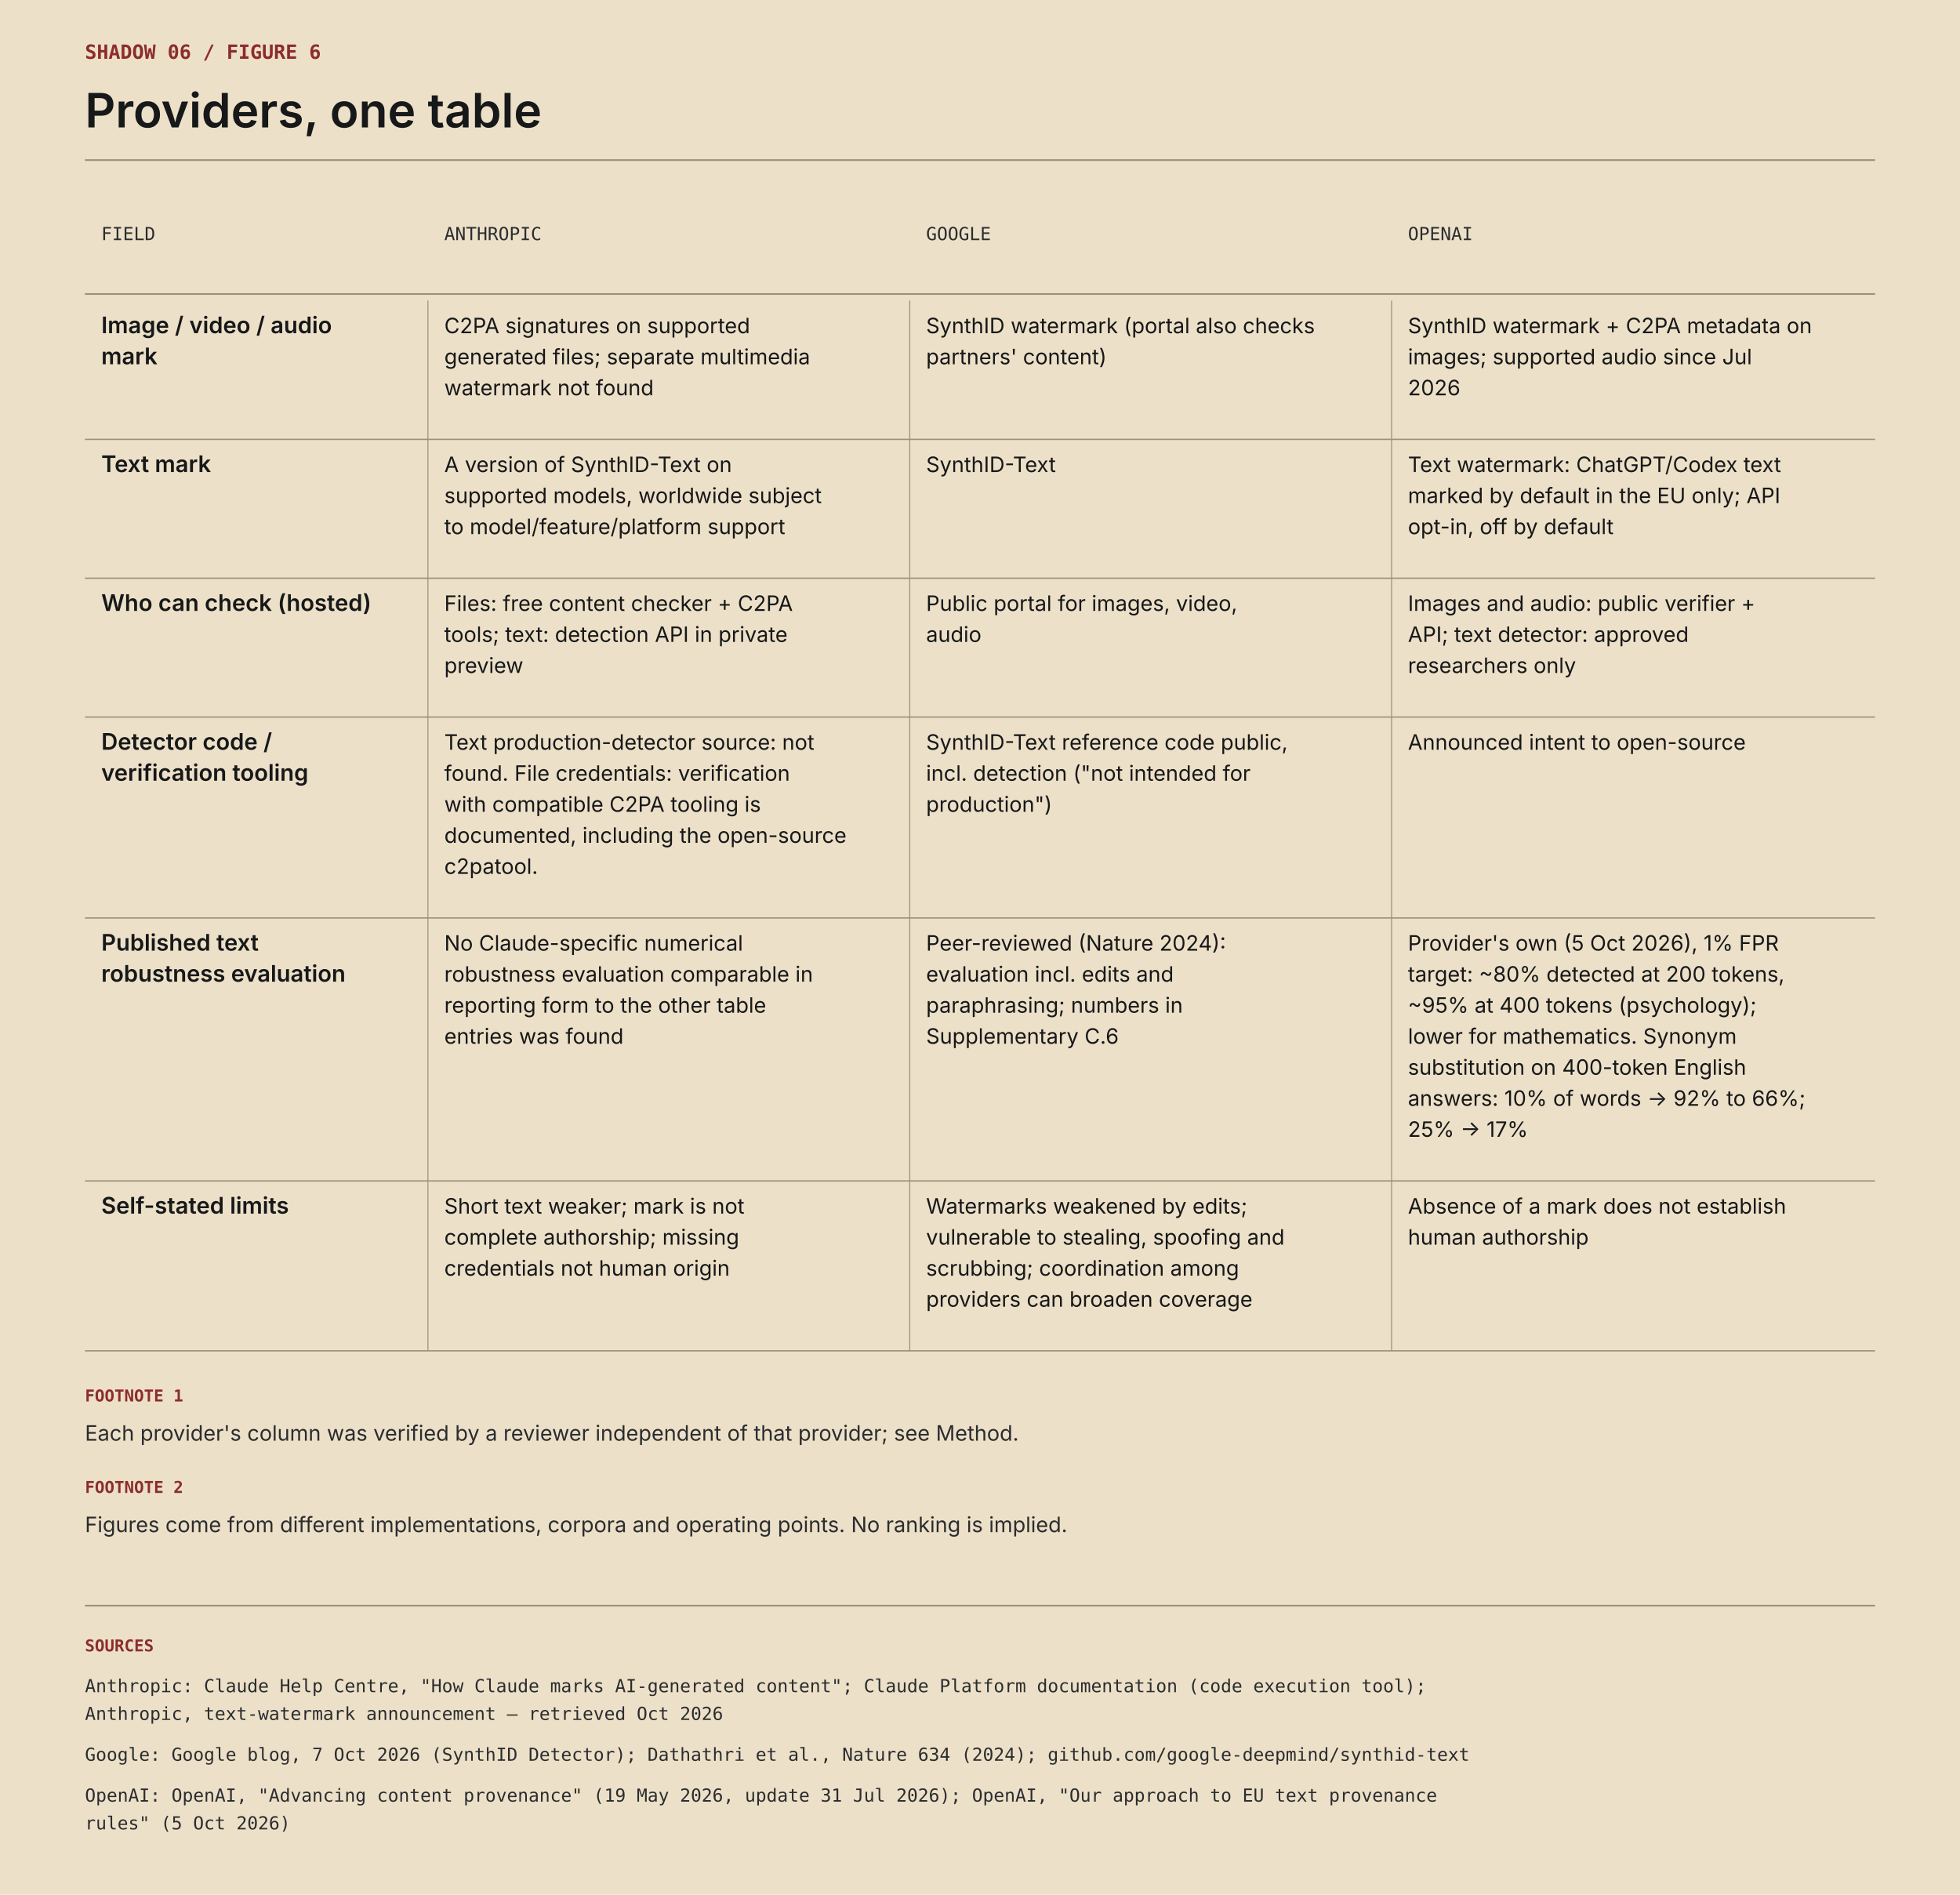
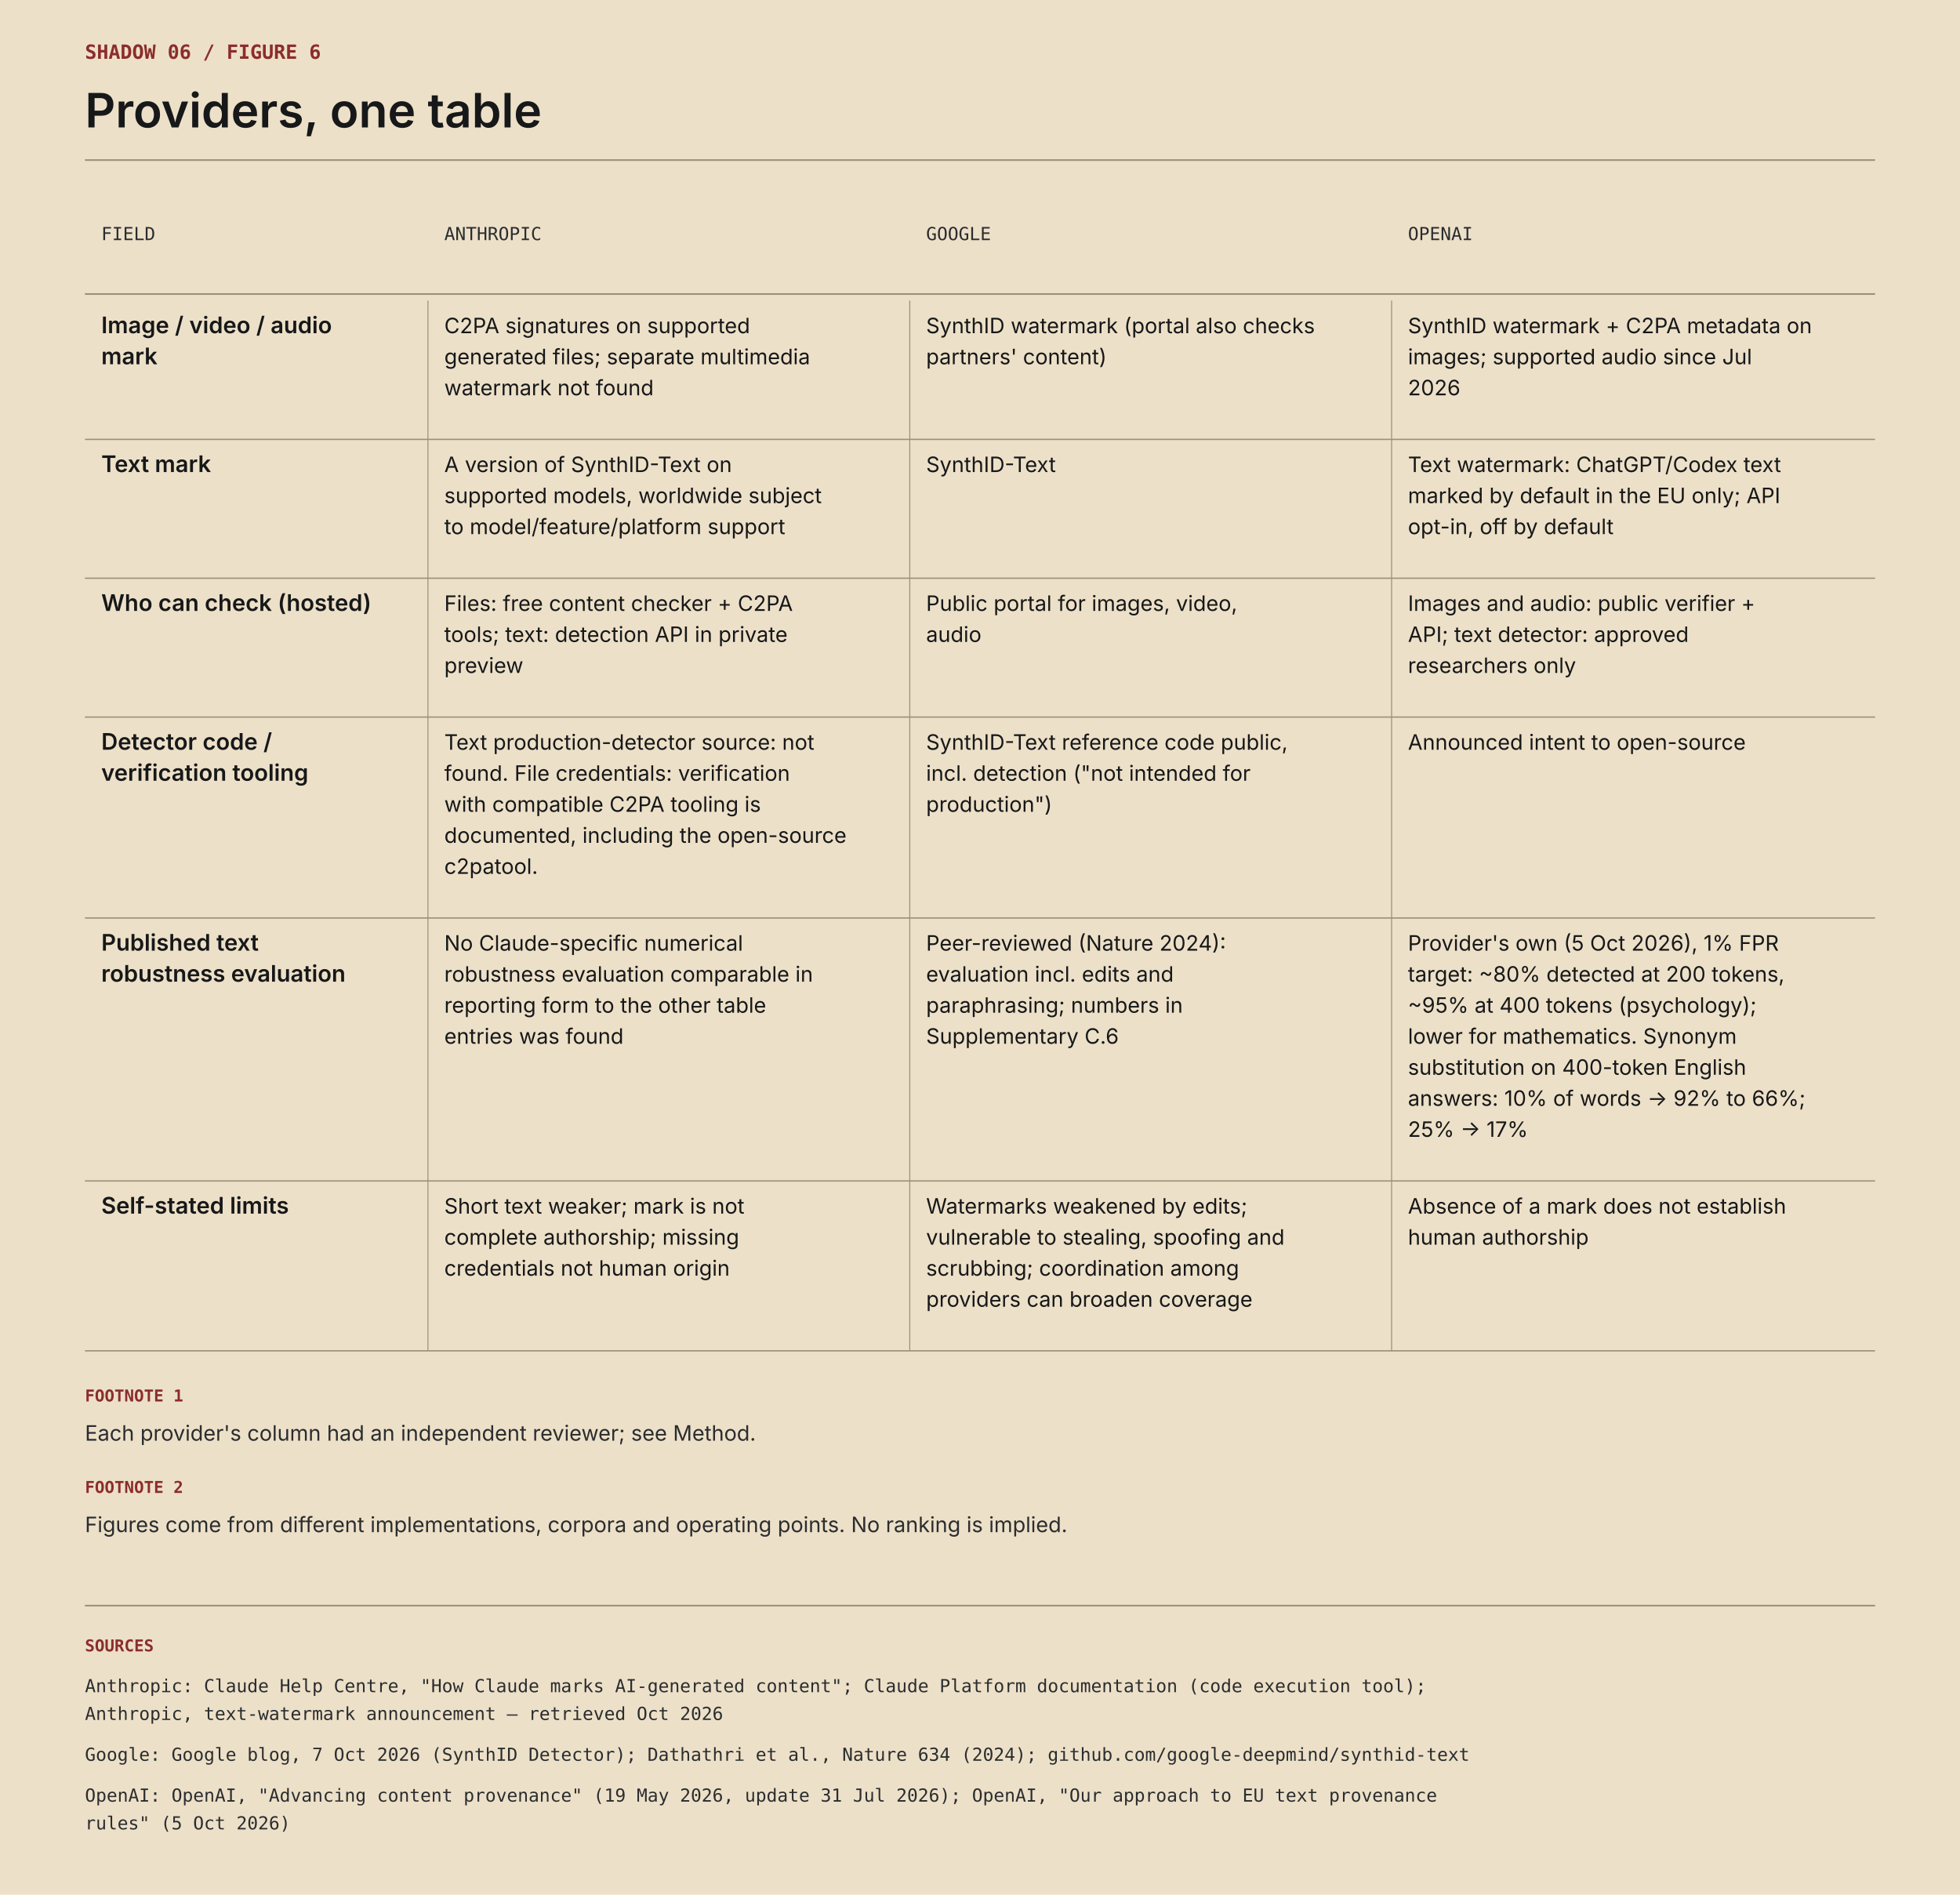
<svg xmlns="http://www.w3.org/2000/svg" width="1200" height="1160" viewBox="0 0 1200 1160" role="img" aria-labelledby="title desc">
  <rect width="1200" height="1160" fill="#EDE0C8" />
  <text x="52" y="36" fill="#8B2D2D" font-family="JetBrains Mono,monospace" font-size="12" font-weight="600" text-anchor="start">SHADOW 06  /  FIGURE 6</text>
  <text x="52" y="78" fill="#161819" font-family="Inter,Arial,sans-serif" font-size="29" font-weight="600" text-anchor="start">Providers, one table</text>
  <line x1="52" y1="98" x2="1148" y2="98" stroke="#9C907A" stroke-width="1" />
  <text x="62" y="147" fill="#2A2D2F" font-family="JetBrains Mono,monospace" font-size="11" font-weight="400" text-anchor="start">FIELD</text>
  <text x="272" y="147" fill="#2A2D2F" font-family="JetBrains Mono,monospace" font-size="11" font-weight="400" text-anchor="start">ANTHROPIC</text>
  <text x="567" y="147" fill="#2A2D2F" font-family="JetBrains Mono,monospace" font-size="11" font-weight="400" text-anchor="start">GOOGLE</text>
  <text x="862" y="147" fill="#2A2D2F" font-family="JetBrains Mono,monospace" font-size="11" font-weight="400" text-anchor="start">OPENAI</text>
  <line x1="52" y1="180" x2="1148" y2="180" stroke="#9C907A" stroke-width="1" />
  <g data-row="0" data-field="field" data-value="Image / video / audio mark">
    <text x="62" y="204" fill="#161819" font-family="Inter,Arial,sans-serif" font-size="14" font-weight="600" text-anchor="start">Image / video / audio</text>
    <text x="62" y="223" fill="#161819" font-family="Inter,Arial,sans-serif" font-size="14" font-weight="600" text-anchor="start">mark</text>
  </g>
  <line x1="262" y1="184" x2="262" y2="269" stroke="#9C907A" stroke-width="0.6" />
  <g data-row="0" data-field="anthropic" data-value="C2PA signatures on supported generated files; separate multimedia watermark not found">
    <text x="272" y="204" fill="#161819" font-family="Inter,Arial,sans-serif" font-size="13" font-weight="400" text-anchor="start">C2PA signatures on supported</text>
    <text x="272" y="223" fill="#161819" font-family="Inter,Arial,sans-serif" font-size="13" font-weight="400" text-anchor="start">generated files; separate multimedia</text>
    <text x="272" y="242" fill="#161819" font-family="Inter,Arial,sans-serif" font-size="13" font-weight="400" text-anchor="start">watermark not found</text>
  </g>
  <line x1="557" y1="184" x2="557" y2="269" stroke="#9C907A" stroke-width="0.6" />
  <g data-row="0" data-field="google" data-value="SynthID watermark (portal also checks partners' content)">
    <text x="567" y="204" fill="#161819" font-family="Inter,Arial,sans-serif" font-size="13" font-weight="400" text-anchor="start">SynthID watermark (portal also checks</text>
    <text x="567" y="223" fill="#161819" font-family="Inter,Arial,sans-serif" font-size="13" font-weight="400" text-anchor="start">partners' content)</text>
  </g>
  <line x1="852" y1="184" x2="852" y2="269" stroke="#9C907A" stroke-width="0.6" />
  <g data-row="0" data-field="openai" data-value="SynthID watermark + C2PA metadata on images; supported audio since Jul 2026">
    <text x="862" y="204" fill="#161819" font-family="Inter,Arial,sans-serif" font-size="13" font-weight="400" text-anchor="start">SynthID watermark + C2PA metadata on</text>
    <text x="862" y="223" fill="#161819" font-family="Inter,Arial,sans-serif" font-size="13" font-weight="400" text-anchor="start">images; supported audio since Jul</text>
    <text x="862" y="242" fill="#161819" font-family="Inter,Arial,sans-serif" font-size="13" font-weight="400" text-anchor="start">2026</text>
  </g>
  <line x1="52" y1="269" x2="1148" y2="269" stroke="#9C907A" stroke-width="0.8" />
  <g data-row="1" data-field="field" data-value="Text mark">
    <text x="62" y="289" fill="#161819" font-family="Inter,Arial,sans-serif" font-size="14" font-weight="600" text-anchor="start">Text mark</text>
  </g>
  <line x1="262" y1="269" x2="262" y2="354" stroke="#9C907A" stroke-width="0.6" />
  <g data-row="1" data-field="anthropic" data-value="A version of SynthID-Text on supported models, worldwide subject to model/feature/platform support">
    <text x="272" y="289" fill="#161819" font-family="Inter,Arial,sans-serif" font-size="13" font-weight="400" text-anchor="start">A version of SynthID-Text on</text>
    <text x="272" y="308" fill="#161819" font-family="Inter,Arial,sans-serif" font-size="13" font-weight="400" text-anchor="start">supported models, worldwide subject</text>
    <text x="272" y="327" fill="#161819" font-family="Inter,Arial,sans-serif" font-size="13" font-weight="400" text-anchor="start">to model/feature/platform support</text>
  </g>
  <line x1="557" y1="269" x2="557" y2="354" stroke="#9C907A" stroke-width="0.6" />
  <g data-row="1" data-field="google" data-value="SynthID-Text">
    <text x="567" y="289" fill="#161819" font-family="Inter,Arial,sans-serif" font-size="13" font-weight="400" text-anchor="start">SynthID-Text</text>
  </g>
  <line x1="852" y1="269" x2="852" y2="354" stroke="#9C907A" stroke-width="0.6" />
  <g data-row="1" data-field="openai" data-value="Text watermark: ChatGPT/Codex text marked by default in the EU only; API opt-in, off by default">
    <text x="862" y="289" fill="#161819" font-family="Inter,Arial,sans-serif" font-size="13" font-weight="400" text-anchor="start">Text watermark: ChatGPT/Codex text</text>
    <text x="862" y="308" fill="#161819" font-family="Inter,Arial,sans-serif" font-size="13" font-weight="400" text-anchor="start">marked by default in the EU only; API</text>
    <text x="862" y="327" fill="#161819" font-family="Inter,Arial,sans-serif" font-size="13" font-weight="400" text-anchor="start">opt-in, off by default</text>
  </g>
  <line x1="52" y1="354" x2="1148" y2="354" stroke="#9C907A" stroke-width="0.8" />
  <g data-row="2" data-field="field" data-value="Who can check (hosted)">
    <text x="62" y="374" fill="#161819" font-family="Inter,Arial,sans-serif" font-size="14" font-weight="600" text-anchor="start">Who can check (hosted)</text>
  </g>
  <line x1="262" y1="354" x2="262" y2="439" stroke="#9C907A" stroke-width="0.6" />
  <g data-row="2" data-field="anthropic" data-value="Files: free content checker + C2PA tools; text: detection API in private preview">
    <text x="272" y="374" fill="#161819" font-family="Inter,Arial,sans-serif" font-size="13" font-weight="400" text-anchor="start">Files: free content checker + C2PA</text>
    <text x="272" y="393" fill="#161819" font-family="Inter,Arial,sans-serif" font-size="13" font-weight="400" text-anchor="start">tools; text: detection API in private</text>
    <text x="272" y="412" fill="#161819" font-family="Inter,Arial,sans-serif" font-size="13" font-weight="400" text-anchor="start">preview</text>
  </g>
  <line x1="557" y1="354" x2="557" y2="439" stroke="#9C907A" stroke-width="0.6" />
  <g data-row="2" data-field="google" data-value="Public portal for images, video, audio">
    <text x="567" y="374" fill="#161819" font-family="Inter,Arial,sans-serif" font-size="13" font-weight="400" text-anchor="start">Public portal for images, video,</text>
    <text x="567" y="393" fill="#161819" font-family="Inter,Arial,sans-serif" font-size="13" font-weight="400" text-anchor="start">audio</text>
  </g>
  <line x1="852" y1="354" x2="852" y2="439" stroke="#9C907A" stroke-width="0.6" />
  <g data-row="2" data-field="openai" data-value="Images and audio: public verifier + API; text detector: approved researchers only">
    <text x="862" y="374" fill="#161819" font-family="Inter,Arial,sans-serif" font-size="13" font-weight="400" text-anchor="start">Images and audio: public verifier +</text>
    <text x="862" y="393" fill="#161819" font-family="Inter,Arial,sans-serif" font-size="13" font-weight="400" text-anchor="start">API; text detector: approved</text>
    <text x="862" y="412" fill="#161819" font-family="Inter,Arial,sans-serif" font-size="13" font-weight="400" text-anchor="start">researchers only</text>
  </g>
  <line x1="52" y1="439" x2="1148" y2="439" stroke="#9C907A" stroke-width="0.8" />
  <g data-row="3" data-field="field" data-value="Detector code / verification tooling">
    <text x="62" y="459" fill="#161819" font-family="Inter,Arial,sans-serif" font-size="14" font-weight="600" text-anchor="start">Detector code /</text>
    <text x="62" y="478" fill="#161819" font-family="Inter,Arial,sans-serif" font-size="14" font-weight="600" text-anchor="start">verification tooling</text>
  </g>
  <line x1="262" y1="439" x2="262" y2="562" stroke="#9C907A" stroke-width="0.6" />
  <g data-row="3" data-field="anthropic" data-value="Text production-detector source: not found. File credentials: verification with compatible C2PA tooling is documented, including the open-source c2patool.">
    <text x="272" y="459" fill="#161819" font-family="Inter,Arial,sans-serif" font-size="13" font-weight="400" text-anchor="start">Text production-detector source: not</text>
    <text x="272" y="478" fill="#161819" font-family="Inter,Arial,sans-serif" font-size="13" font-weight="400" text-anchor="start">found. File credentials: verification</text>
    <text x="272" y="497" fill="#161819" font-family="Inter,Arial,sans-serif" font-size="13" font-weight="400" text-anchor="start">with compatible C2PA tooling is</text>
    <text x="272" y="516" fill="#161819" font-family="Inter,Arial,sans-serif" font-size="13" font-weight="400" text-anchor="start">documented, including the open-source</text>
    <text x="272" y="535" fill="#161819" font-family="Inter,Arial,sans-serif" font-size="13" font-weight="400" text-anchor="start">c2patool.</text>
  </g>
  <line x1="557" y1="439" x2="557" y2="562" stroke="#9C907A" stroke-width="0.6" />
  <g data-row="3" data-field="google" data-value="SynthID-Text reference code public, incl. detection (&quot;not intended for production&quot;)">
    <text x="567" y="459" fill="#161819" font-family="Inter,Arial,sans-serif" font-size="13" font-weight="400" text-anchor="start">SynthID-Text reference code public,</text>
    <text x="567" y="478" fill="#161819" font-family="Inter,Arial,sans-serif" font-size="13" font-weight="400" text-anchor="start">incl. detection ("not intended for</text>
    <text x="567" y="497" fill="#161819" font-family="Inter,Arial,sans-serif" font-size="13" font-weight="400" text-anchor="start">production")</text>
  </g>
  <line x1="852" y1="439" x2="852" y2="562" stroke="#9C907A" stroke-width="0.6" />
  <g data-row="3" data-field="openai" data-value="Announced intent to open-source">
    <text x="862" y="459" fill="#161819" font-family="Inter,Arial,sans-serif" font-size="13" font-weight="400" text-anchor="start">Announced intent to open-source</text>
  </g>
  <line x1="52" y1="562" x2="1148" y2="562" stroke="#9C907A" stroke-width="0.8" />
  <g data-row="4" data-field="field" data-value="Published text robustness evaluation">
    <text x="62" y="582" fill="#161819" font-family="Inter,Arial,sans-serif" font-size="14" font-weight="600" text-anchor="start">Published text</text>
    <text x="62" y="601" fill="#161819" font-family="Inter,Arial,sans-serif" font-size="14" font-weight="600" text-anchor="start">robustness evaluation</text>
  </g>
  <line x1="262" y1="562" x2="262" y2="723" stroke="#9C907A" stroke-width="0.6" />
  <g data-row="4" data-field="anthropic" data-value="No Claude-specific numerical robustness evaluation comparable in reporting form to the other table entries was found">
    <text x="272" y="582" fill="#161819" font-family="Inter,Arial,sans-serif" font-size="13" font-weight="400" text-anchor="start">No Claude-specific numerical</text>
    <text x="272" y="601" fill="#161819" font-family="Inter,Arial,sans-serif" font-size="13" font-weight="400" text-anchor="start">robustness evaluation comparable in</text>
    <text x="272" y="620" fill="#161819" font-family="Inter,Arial,sans-serif" font-size="13" font-weight="400" text-anchor="start">reporting form to the other table</text>
    <text x="272" y="639" fill="#161819" font-family="Inter,Arial,sans-serif" font-size="13" font-weight="400" text-anchor="start">entries was found</text>
  </g>
  <line x1="557" y1="562" x2="557" y2="723" stroke="#9C907A" stroke-width="0.6" />
  <g data-row="4" data-field="google" data-value="Peer-reviewed (Nature 2024): evaluation incl. edits and paraphrasing; numbers in Supplementary C.6">
    <text x="567" y="582" fill="#161819" font-family="Inter,Arial,sans-serif" font-size="13" font-weight="400" text-anchor="start">Peer-reviewed (Nature 2024):</text>
    <text x="567" y="601" fill="#161819" font-family="Inter,Arial,sans-serif" font-size="13" font-weight="400" text-anchor="start">evaluation incl. edits and</text>
    <text x="567" y="620" fill="#161819" font-family="Inter,Arial,sans-serif" font-size="13" font-weight="400" text-anchor="start">paraphrasing; numbers in</text>
    <text x="567" y="639" fill="#161819" font-family="Inter,Arial,sans-serif" font-size="13" font-weight="400" text-anchor="start">Supplementary C.6</text>
  </g>
  <line x1="852" y1="562" x2="852" y2="723" stroke="#9C907A" stroke-width="0.6" />
  <g data-row="4" data-field="openai" data-value="Provider's own (5 Oct 2026), 1% FPR target: ~80% detected at 200 tokens, ~95% at 400 tokens (psychology); lower for mathematics. Synonym substitution on 400-token English answers: 10% of words → 92% to 66%; 25% → 17%">
    <text x="862" y="582" fill="#161819" font-family="Inter,Arial,sans-serif" font-size="13" font-weight="400" text-anchor="start">Provider's own (5 Oct 2026), 1% FPR</text>
    <text x="862" y="601" fill="#161819" font-family="Inter,Arial,sans-serif" font-size="13" font-weight="400" text-anchor="start">target: ~80% detected at 200 tokens,</text>
    <text x="862" y="620" fill="#161819" font-family="Inter,Arial,sans-serif" font-size="13" font-weight="400" text-anchor="start">~95% at 400 tokens (psychology);</text>
    <text x="862" y="639" fill="#161819" font-family="Inter,Arial,sans-serif" font-size="13" font-weight="400" text-anchor="start">lower for mathematics. Synonym</text>
    <text x="862" y="658" fill="#161819" font-family="Inter,Arial,sans-serif" font-size="13" font-weight="400" text-anchor="start">substitution on 400-token English</text>
    <text x="862" y="677" fill="#161819" font-family="Inter,Arial,sans-serif" font-size="13" font-weight="400" text-anchor="start">answers: 10% of words → 92% to 66%;</text>
    <text x="862" y="696" fill="#161819" font-family="Inter,Arial,sans-serif" font-size="13" font-weight="400" text-anchor="start">25% → 17%</text>
  </g>
  <line x1="52" y1="723" x2="1148" y2="723" stroke="#9C907A" stroke-width="0.8" />
  <g data-row="5" data-field="field" data-value="Self-stated limits">
    <text x="62" y="743" fill="#161819" font-family="Inter,Arial,sans-serif" font-size="14" font-weight="600" text-anchor="start">Self-stated limits</text>
  </g>
  <line x1="262" y1="723" x2="262" y2="827" stroke="#9C907A" stroke-width="0.6" />
  <g data-row="5" data-field="anthropic" data-value="Short text weaker; mark is not complete authorship; missing credentials not human origin">
    <text x="272" y="743" fill="#161819" font-family="Inter,Arial,sans-serif" font-size="13" font-weight="400" text-anchor="start">Short text weaker; mark is not</text>
    <text x="272" y="762" fill="#161819" font-family="Inter,Arial,sans-serif" font-size="13" font-weight="400" text-anchor="start">complete authorship; missing</text>
    <text x="272" y="781" fill="#161819" font-family="Inter,Arial,sans-serif" font-size="13" font-weight="400" text-anchor="start">credentials not human origin</text>
  </g>
  <line x1="557" y1="723" x2="557" y2="827" stroke="#9C907A" stroke-width="0.6" />
  <g data-row="5" data-field="google" data-value="Watermarks weakened by edits; vulnerable to stealing, spoofing and scrubbing; coordination among providers can broaden coverage">
    <text x="567" y="743" fill="#161819" font-family="Inter,Arial,sans-serif" font-size="13" font-weight="400" text-anchor="start">Watermarks weakened by edits;</text>
    <text x="567" y="762" fill="#161819" font-family="Inter,Arial,sans-serif" font-size="13" font-weight="400" text-anchor="start">vulnerable to stealing, spoofing and</text>
    <text x="567" y="781" fill="#161819" font-family="Inter,Arial,sans-serif" font-size="13" font-weight="400" text-anchor="start">scrubbing; coordination among</text>
    <text x="567" y="800" fill="#161819" font-family="Inter,Arial,sans-serif" font-size="13" font-weight="400" text-anchor="start">providers can broaden coverage</text>
  </g>
  <line x1="852" y1="723" x2="852" y2="827" stroke="#9C907A" stroke-width="0.6" />
  <g data-row="5" data-field="openai" data-value="Absence of a mark does not establish human authorship">
    <text x="862" y="743" fill="#161819" font-family="Inter,Arial,sans-serif" font-size="13" font-weight="400" text-anchor="start">Absence of a mark does not establish</text>
    <text x="862" y="762" fill="#161819" font-family="Inter,Arial,sans-serif" font-size="13" font-weight="400" text-anchor="start">human authorship</text>
  </g>
  <line x1="52" y1="827" x2="1148" y2="827" stroke="#9C907A" stroke-width="0.8" />
  <text x="52" y="858" fill="#8B2D2D" font-family="JetBrains Mono,monospace" font-size="10" font-weight="600" text-anchor="start">FOOTNOTE 1</text>
-   <text x="52" y="882" fill="#2A2D2F" font-family="Inter,Arial,sans-serif" font-size="13" font-weight="400" text-anchor="start">Each provider's column was verified by a reviewer independent of that provider; see Method.</text>
+   <text x="52" y="882" fill="#2A2D2F" font-family="Inter,Arial,sans-serif" font-size="13" font-weight="400" text-anchor="start">Each provider's column had an independent reviewer; see Method.</text>
  <text x="52" y="914" fill="#8B2D2D" font-family="JetBrains Mono,monospace" font-size="10" font-weight="600" text-anchor="start">FOOTNOTE 2</text>
  <text x="52" y="938" fill="#2A2D2F" font-family="Inter,Arial,sans-serif" font-size="13" font-weight="400" text-anchor="start">Figures come from different implementations, corpora and operating points. No ranking is implied.</text>
  <line x1="52" y1="983" x2="1148" y2="983" stroke="#9C907A" stroke-width="1" />
  <text x="52" y="1011" fill="#8B2D2D" font-family="JetBrains Mono,monospace" font-size="10" font-weight="600" text-anchor="start">SOURCES</text>
  <text x="52" y="1036" fill="#2A2D2F" font-family="JetBrains Mono,monospace" font-size="11" font-weight="400" text-anchor="start">Anthropic: Claude Help Centre, "How Claude marks AI-generated content"; Claude Platform documentation (code execution tool);</text>
  <text x="52" y="1053" fill="#2A2D2F" font-family="JetBrains Mono,monospace" font-size="11" font-weight="400" text-anchor="start">Anthropic, text-watermark announcement — retrieved Oct 2026</text>
  <text x="52" y="1078" fill="#2A2D2F" font-family="JetBrains Mono,monospace" font-size="11" font-weight="400" text-anchor="start">Google: Google blog, 7 Oct 2026 (SynthID Detector); Dathathri et al., Nature 634 (2024); github.com/google-deepmind/synthid-text</text>
  <text x="52" y="1103" fill="#2A2D2F" font-family="JetBrains Mono,monospace" font-size="11" font-weight="400" text-anchor="start">OpenAI: OpenAI, "Advancing content provenance" (19 May 2026, update 31 Jul 2026); OpenAI, "Our approach to EU text provenance</text>
  <text x="52" y="1120" fill="#2A2D2F" font-family="JetBrains Mono,monospace" font-size="11" font-weight="400" text-anchor="start">rules" (5 Oct 2026)</text>
</svg>
